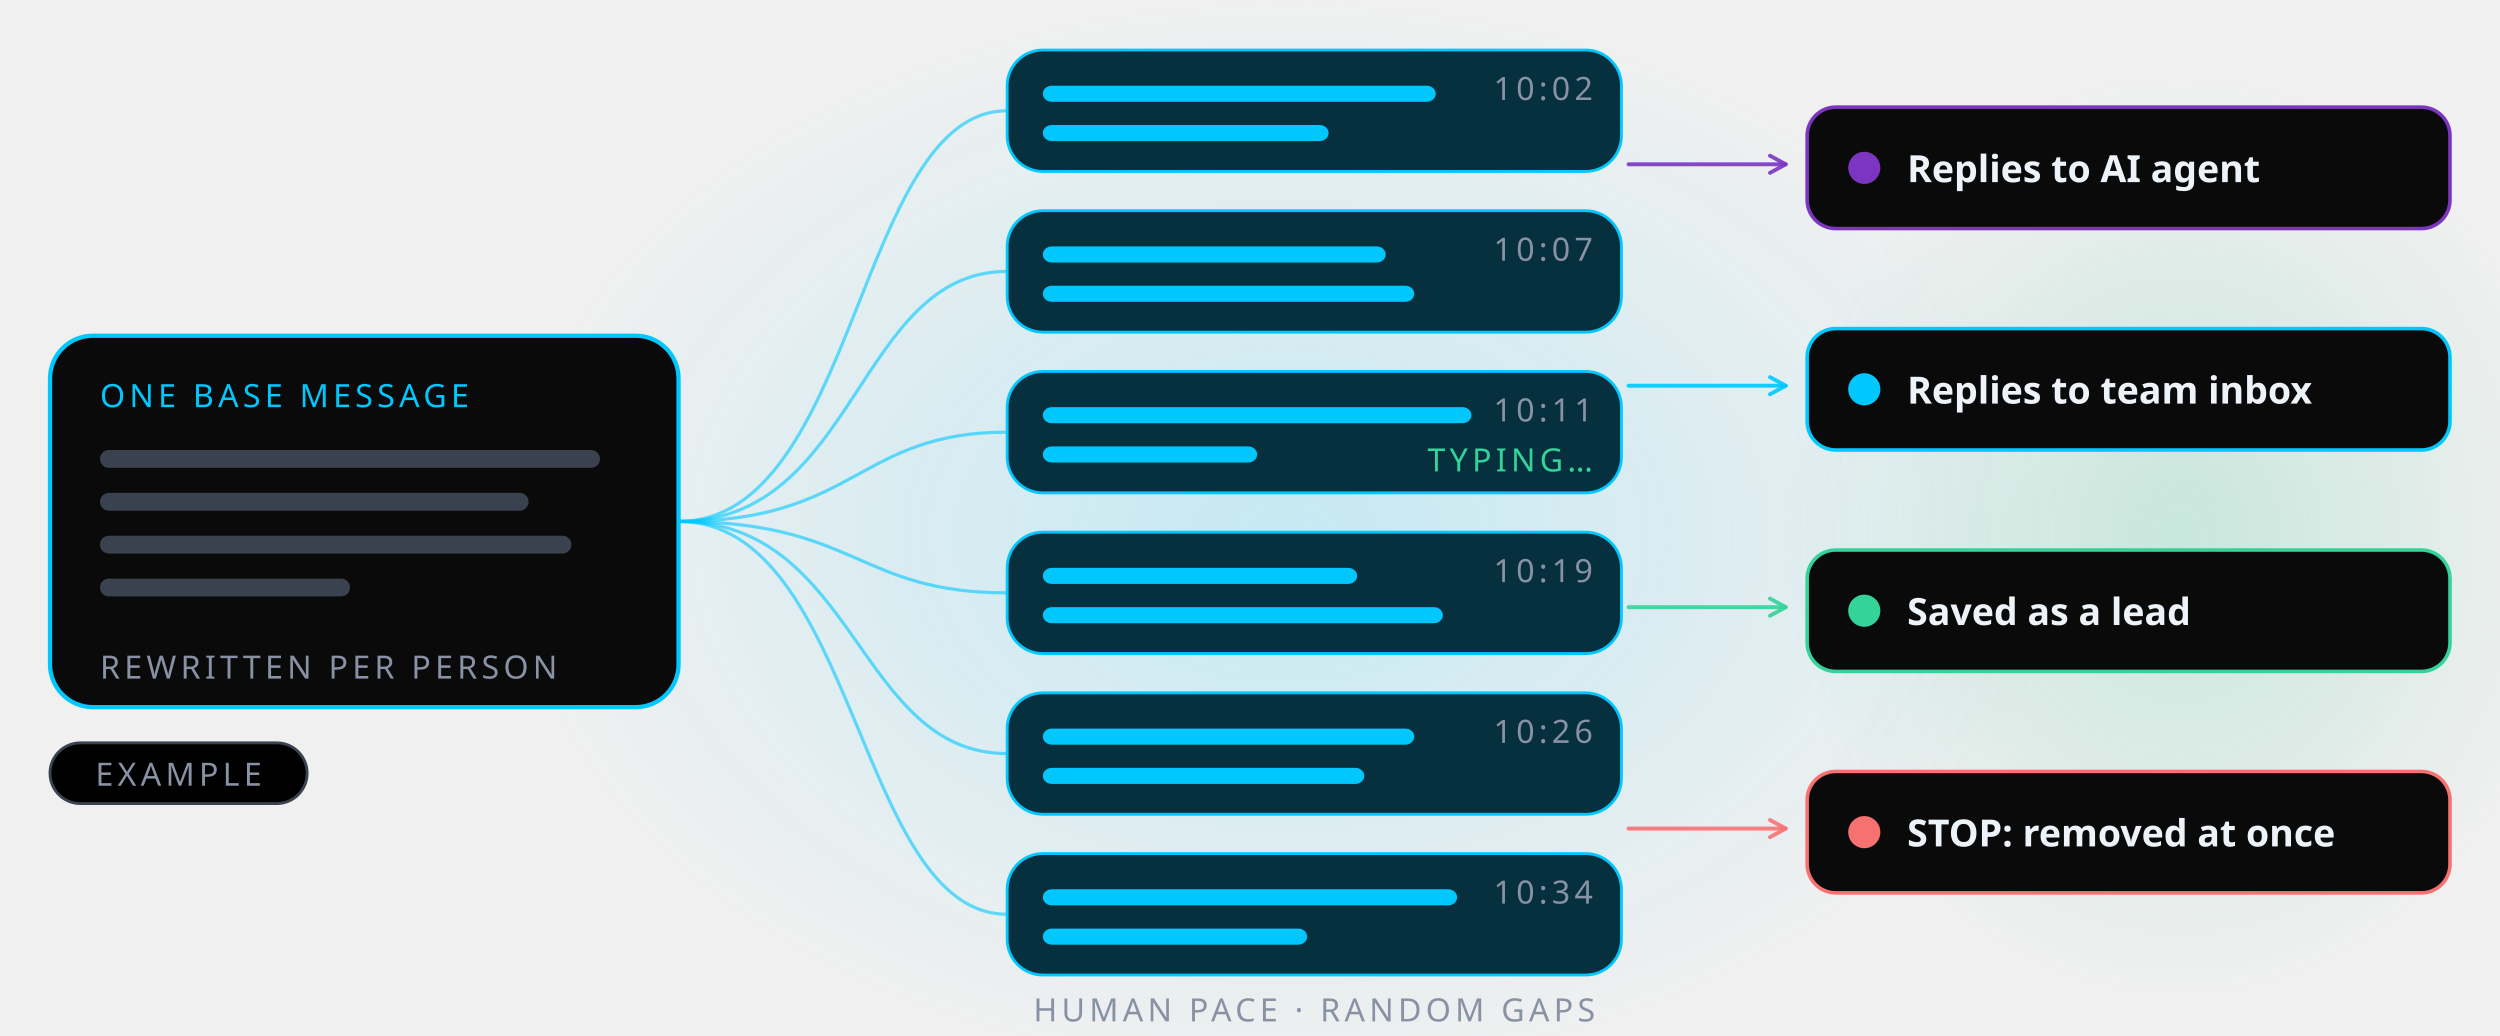
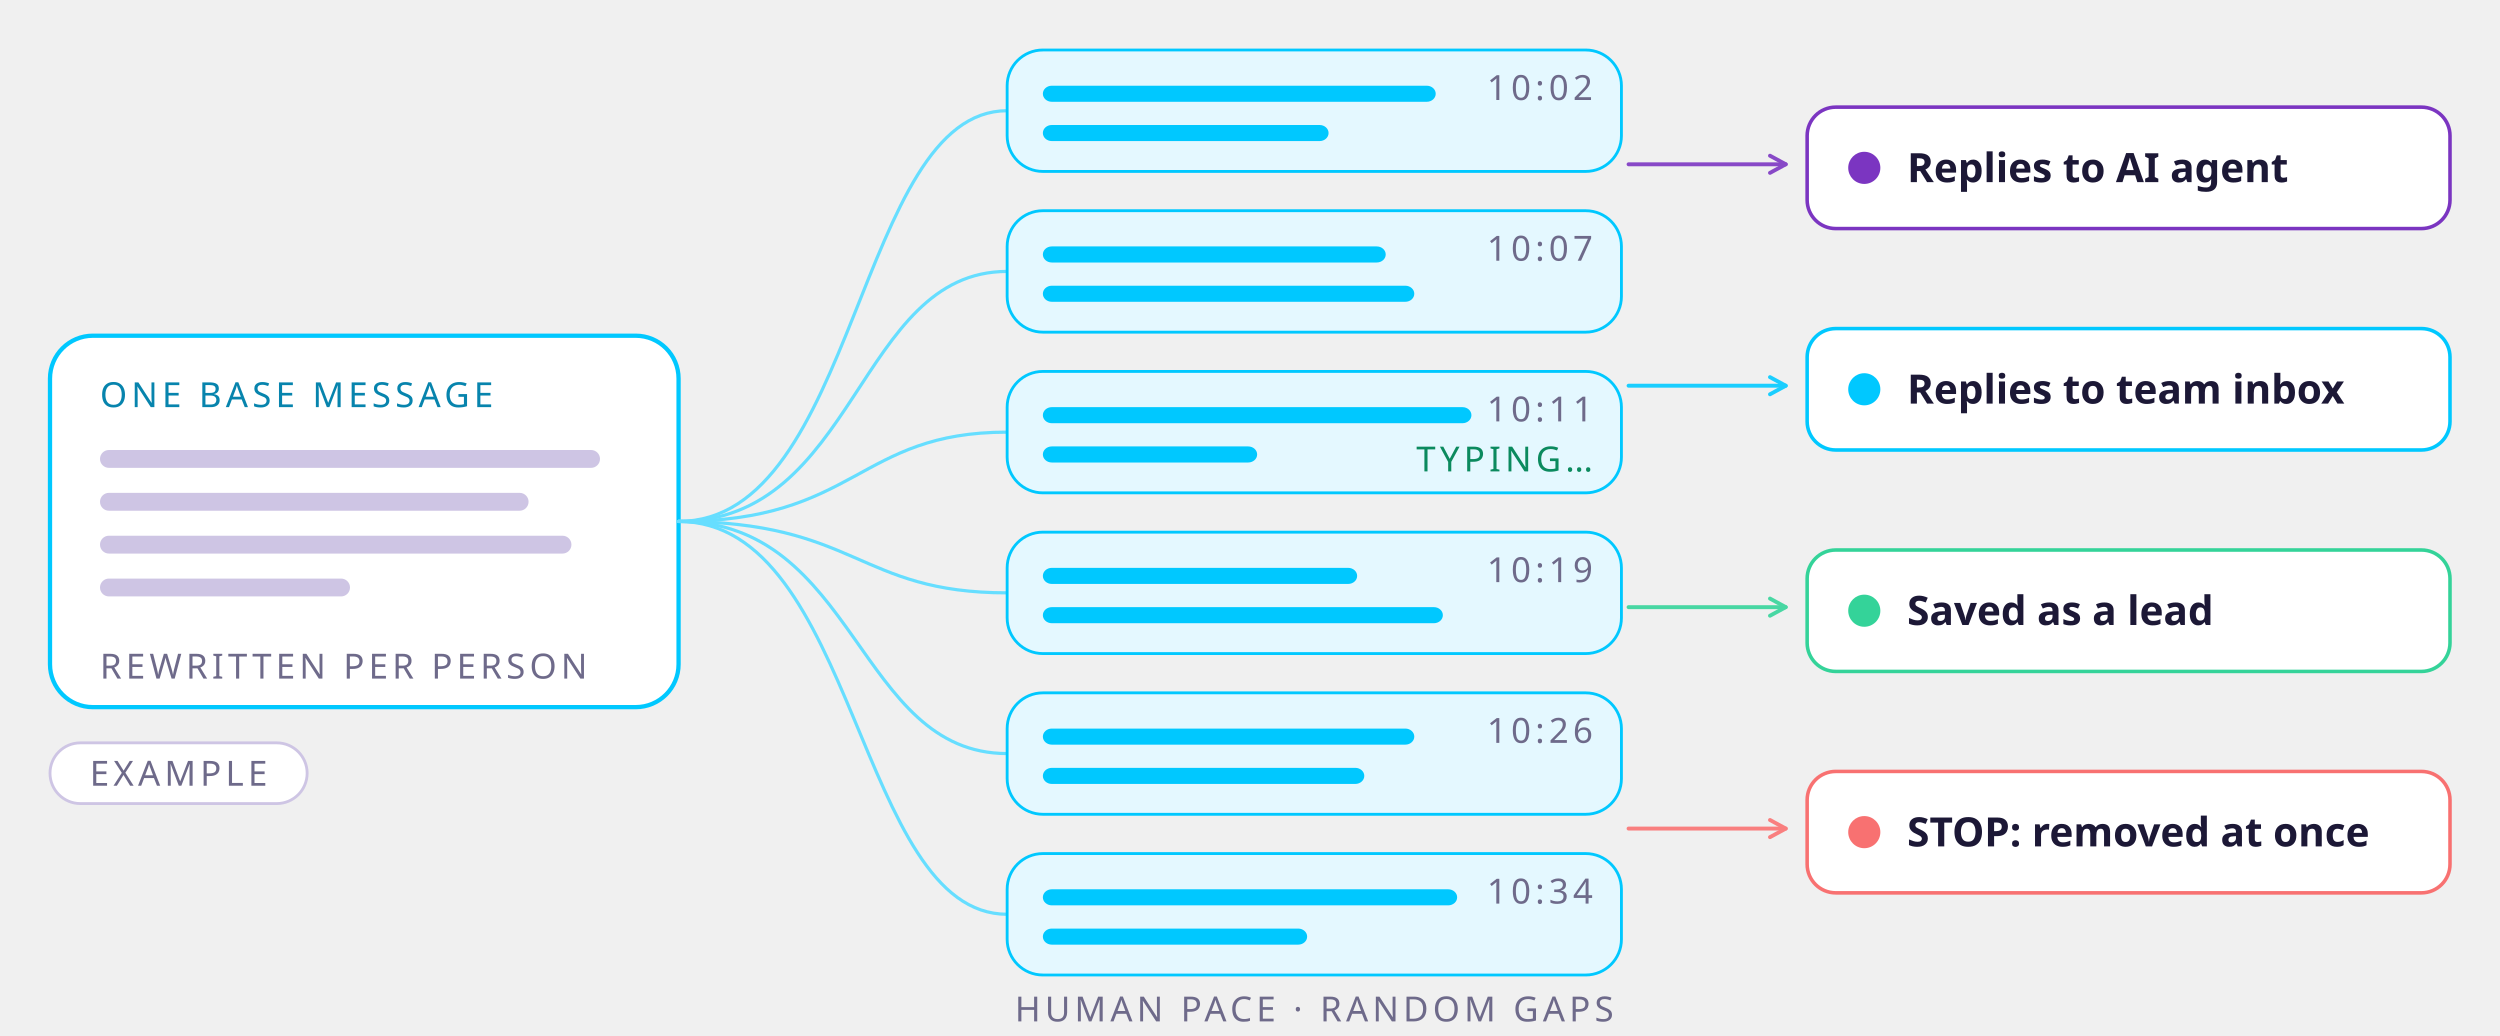
<svg xmlns="http://www.w3.org/2000/svg" viewBox="0 0 700 290" role="img" fill="none">
-   <defs>
-     <radialGradient id="whatsapp-broadcasts-halo1">
-       <stop offset="0" stop-color="#00C8FF" stop-opacity="0.18" />
-       <stop offset="1" stop-color="#00C8FF" stop-opacity="0" />
-     </radialGradient>
-     <radialGradient id="whatsapp-broadcasts-halo2">
-       <stop offset="0" stop-color="#10B981" stop-opacity="0.18" />
-       <stop offset="1" stop-color="#10B981" stop-opacity="0" />
-     </radialGradient>
-   </defs>
-   <ellipse cx="360" cy="150" rx="220" ry="150" fill="url(#whatsapp-broadcasts-halo1)" />
-   <ellipse cx="610" cy="150" rx="110" ry="130" fill="url(#whatsapp-broadcasts-halo2)" />
-   <rect x="14" y="94" width="176" height="104" rx="12" fill="#0A0A0A" stroke="#00C8FF" stroke-width="1.2" />
-   <text x="28" y="114" font-family="JetBrains Mono" font-size="9" font-weight="500" fill="#00C8FF" text-anchor="start" letter-spacing="1.2">ONE BASE MESSAGE</text>
-   <rect x="28" y="126" width="140" height="5" rx="2.5" fill="#3A4250" />
-   <rect x="28" y="138" width="120" height="5" rx="2.5" fill="#3A4250" />
-   <rect x="28" y="150" width="132" height="5" rx="2.5" fill="#3A4250" />
-   <rect x="28" y="162" width="70" height="5" rx="2.5" fill="#3A4250" />
-   <text x="28" y="190" font-family="JetBrains Mono" font-size="9" font-weight="500" fill="#8892A4" text-anchor="start" letter-spacing="1.2">REWRITTEN PER PERSON</text>
-   <path d="M190 146 C 240 146, 240 31, 282 31" stroke="#00C8FF" stroke-width="0.9" fill="none" stroke-linecap="round" stroke-linejoin="round" opacity="0.6" />
-   <rect x="282" y="14" width="172" height="34" rx="10" fill="#06303D" stroke="#00C8FF" stroke-width="0.8" />
+   <defs />
+   <rect x="14" y="94" width="176" height="104" rx="12" fill="#FFFFFF" stroke="#00C8FF" stroke-width="1.2" />
+   <text x="28" y="114" font-family="JetBrains Mono" font-size="9.72" font-weight="500" fill="#0784AD" text-anchor="start" letter-spacing="1.2">ONE BASE MESSAGE</text>
+   <rect x="28" y="126" width="140" height="5" rx="2.5" fill="#CEC5E4" />
+   <rect x="28" y="138" width="120" height="5" rx="2.5" fill="#CEC5E4" />
+   <rect x="28" y="150" width="132" height="5" rx="2.5" fill="#CEC5E4" />
+   <rect x="28" y="162" width="70" height="5" rx="2.5" fill="#CEC5E4" />
+   <text x="28" y="190" font-family="JetBrains Mono" font-size="9.72" font-weight="500" fill="#6E6A8A" text-anchor="start" letter-spacing="1.2">REWRITTEN PER PERSON</text>
+   <path d="M190 146 C 240 146, 240 31, 282 31" stroke="#66DEFF" stroke-width="0.9" fill="none" stroke-linecap="round" stroke-linejoin="round" />
+   <rect x="282" y="14" width="172" height="34" rx="10" fill="#E4F8FF" stroke="#00C8FF" stroke-width="0.8" />
  <rect x="292" y="24" width="110" height="4.5" rx="2.5" fill="#00C8FF" />
  <rect x="292" y="35" width="80" height="4.5" rx="2.5" fill="#00C8FF" />
-   <text x="446" y="28" font-family="JetBrains Mono" font-size="9" font-weight="500" fill="#8892A4" text-anchor="end" letter-spacing="1.2">10:02</text>
-   <path d="M190 146 C 240 146, 240 76, 282 76" stroke="#00C8FF" stroke-width="0.9" fill="none" stroke-linecap="round" stroke-linejoin="round" opacity="0.6" />
-   <rect x="282" y="59" width="172" height="34" rx="10" fill="#06303D" stroke="#00C8FF" stroke-width="0.8" />
+   <text x="446" y="28" font-family="JetBrains Mono" font-size="9.72" font-weight="500" fill="#6E6A8A" text-anchor="end" letter-spacing="1.2">10:02</text>
+   <path d="M190 146 C 240 146, 240 76, 282 76" stroke="#66DEFF" stroke-width="0.9" fill="none" stroke-linecap="round" stroke-linejoin="round" />
+   <rect x="282" y="59" width="172" height="34" rx="10" fill="#E4F8FF" stroke="#00C8FF" stroke-width="0.8" />
  <rect x="292" y="69" width="96" height="4.5" rx="2.5" fill="#00C8FF" />
  <rect x="292" y="80" width="104" height="4.5" rx="2.5" fill="#00C8FF" />
-   <text x="446" y="73" font-family="JetBrains Mono" font-size="9" font-weight="500" fill="#8892A4" text-anchor="end" letter-spacing="1.2">10:07</text>
-   <path d="M190 146 C 240 146, 240 121, 282 121" stroke="#00C8FF" stroke-width="0.9" fill="none" stroke-linecap="round" stroke-linejoin="round" opacity="0.6" />
-   <rect x="282" y="104" width="172" height="34" rx="10" fill="#06303D" stroke="#00C8FF" stroke-width="0.8" />
+   <text x="446" y="73" font-family="JetBrains Mono" font-size="9.72" font-weight="500" fill="#6E6A8A" text-anchor="end" letter-spacing="1.2">10:07</text>
+   <path d="M190 146 C 240 146, 240 121, 282 121" stroke="#66DEFF" stroke-width="0.9" fill="none" stroke-linecap="round" stroke-linejoin="round" />
+   <rect x="282" y="104" width="172" height="34" rx="10" fill="#E4F8FF" stroke="#00C8FF" stroke-width="0.8" />
  <rect x="292" y="114" width="120" height="4.5" rx="2.5" fill="#00C8FF" />
  <rect x="292" y="125" width="60" height="4.5" rx="2.5" fill="#00C8FF" />
-   <text x="446" y="118" font-family="JetBrains Mono" font-size="9" font-weight="500" fill="#8892A4" text-anchor="end" letter-spacing="1.2">10:11</text>
-   <text x="446" y="132" font-family="JetBrains Mono" font-size="9" font-weight="500" fill="#34D399" text-anchor="end" letter-spacing="1.2">TYPING…</text>
-   <path d="M190 146 C 240 146, 240 166, 282 166" stroke="#00C8FF" stroke-width="0.9" fill="none" stroke-linecap="round" stroke-linejoin="round" opacity="0.6" />
-   <rect x="282" y="149" width="172" height="34" rx="10" fill="#06303D" stroke="#00C8FF" stroke-width="0.8" />
+   <text x="446" y="118" font-family="JetBrains Mono" font-size="9.72" font-weight="500" fill="#6E6A8A" text-anchor="end" letter-spacing="1.2">10:11</text>
+   <text x="446" y="132" font-family="JetBrains Mono" font-size="9.72" font-weight="500" fill="#0B8A5E" text-anchor="end" letter-spacing="1.2">TYPING…</text>
+   <path d="M190 146 C 240 146, 240 166, 282 166" stroke="#66DEFF" stroke-width="0.9" fill="none" stroke-linecap="round" stroke-linejoin="round" />
+   <rect x="282" y="149" width="172" height="34" rx="10" fill="#E4F8FF" stroke="#00C8FF" stroke-width="0.8" />
  <rect x="292" y="159" width="88" height="4.5" rx="2.5" fill="#00C8FF" />
  <rect x="292" y="170" width="112" height="4.5" rx="2.5" fill="#00C8FF" />
-   <text x="446" y="163" font-family="JetBrains Mono" font-size="9" font-weight="500" fill="#8892A4" text-anchor="end" letter-spacing="1.2">10:19</text>
-   <path d="M190 146 C 240 146, 240 211, 282 211" stroke="#00C8FF" stroke-width="0.9" fill="none" stroke-linecap="round" stroke-linejoin="round" opacity="0.6" />
-   <rect x="282" y="194" width="172" height="34" rx="10" fill="#06303D" stroke="#00C8FF" stroke-width="0.8" />
+   <text x="446" y="163" font-family="JetBrains Mono" font-size="9.72" font-weight="500" fill="#6E6A8A" text-anchor="end" letter-spacing="1.2">10:19</text>
+   <path d="M190 146 C 240 146, 240 211, 282 211" stroke="#66DEFF" stroke-width="0.9" fill="none" stroke-linecap="round" stroke-linejoin="round" />
+   <rect x="282" y="194" width="172" height="34" rx="10" fill="#E4F8FF" stroke="#00C8FF" stroke-width="0.8" />
  <rect x="292" y="204" width="104" height="4.5" rx="2.5" fill="#00C8FF" />
  <rect x="292" y="215" width="90" height="4.5" rx="2.5" fill="#00C8FF" />
-   <text x="446" y="208" font-family="JetBrains Mono" font-size="9" font-weight="500" fill="#8892A4" text-anchor="end" letter-spacing="1.2">10:26</text>
-   <path d="M190 146 C 240 146, 240 256, 282 256" stroke="#00C8FF" stroke-width="0.9" fill="none" stroke-linecap="round" stroke-linejoin="round" opacity="0.6" />
-   <rect x="282" y="239" width="172" height="34" rx="10" fill="#06303D" stroke="#00C8FF" stroke-width="0.8" />
+   <text x="446" y="208" font-family="JetBrains Mono" font-size="9.72" font-weight="500" fill="#6E6A8A" text-anchor="end" letter-spacing="1.2">10:26</text>
+   <path d="M190 146 C 240 146, 240 256, 282 256" stroke="#66DEFF" stroke-width="0.9" fill="none" stroke-linecap="round" stroke-linejoin="round" />
+   <rect x="282" y="239" width="172" height="34" rx="10" fill="#E4F8FF" stroke="#00C8FF" stroke-width="0.8" />
  <rect x="292" y="249" width="116" height="4.5" rx="2.5" fill="#00C8FF" />
  <rect x="292" y="260" width="74" height="4.5" rx="2.5" fill="#00C8FF" />
-   <text x="446" y="253" font-family="JetBrains Mono" font-size="9" font-weight="500" fill="#8892A4" text-anchor="end" letter-spacing="1.2">10:34</text>
-   <text x="368" y="286" font-family="JetBrains Mono" font-size="9" font-weight="500" fill="#8892A4" text-anchor="middle" letter-spacing="1.2">HUMAN PACE · RANDOM GAPS</text>
-   <line x1="456" y1="46" x2="500" y2="46" stroke="#7B35C1" stroke-width="1.1" stroke-linecap="round" opacity="0.9" />
-   <path d="M495.6 48.4 L500 46 L495.6 43.6" stroke="#7B35C1" stroke-width="1.1" fill="none" stroke-linecap="round" stroke-linejoin="round" opacity="0.9" />
-   <rect x="506" y="30" width="180" height="34" rx="8" fill="#0A0A0A" stroke="#7B35C1" stroke-width="1" />
+   <text x="446" y="253" font-family="JetBrains Mono" font-size="9.72" font-weight="500" fill="#6E6A8A" text-anchor="end" letter-spacing="1.2">10:34</text>
+   <text x="368" y="286" font-family="JetBrains Mono" font-size="9.72" font-weight="500" fill="#6E6A8A" text-anchor="middle" letter-spacing="1.2">HUMAN PACE · RANDOM GAPS</text>
+   <line x1="456" y1="46" x2="500" y2="46" stroke="#8849C7" stroke-width="1.1" stroke-linecap="round" />
+   <path d="M495.6 48.4 L500 46 L495.6 43.6" stroke="#8849C7" stroke-width="1.1" fill="none" stroke-linecap="round" stroke-linejoin="round" />
+   <rect x="506" y="30" width="180" height="34" rx="8" fill="#FFFFFF" stroke="#7B35C1" stroke-width="1" />
  <circle cx="522" cy="47" r="4.5" fill="#7B35C1" />
-   <text x="534" y="51" font-family="DM Sans" font-size="10.5" font-weight="600" fill="#EEF3FA" text-anchor="start">Replies to AI agent</text>
-   <line x1="456" y1="108" x2="500" y2="108" stroke="#00C8FF" stroke-width="1.1" stroke-linecap="round" opacity="0.9" />
-   <path d="M495.6 110.4 L500 108 L495.6 105.6" stroke="#00C8FF" stroke-width="1.1" fill="none" stroke-linecap="round" stroke-linejoin="round" opacity="0.9" />
-   <rect x="506" y="92" width="180" height="34" rx="8" fill="#0A0A0A" stroke="#00C8FF" stroke-width="1" />
+   <text x="534" y="51" font-family="DM Sans" font-size="11.34" font-weight="600" fill="#1C1836" text-anchor="start">Replies to AI agent</text>
+   <line x1="456" y1="108" x2="500" y2="108" stroke="#1ACEFF" stroke-width="1.1" stroke-linecap="round" />
+   <path d="M495.6 110.4 L500 108 L495.6 105.6" stroke="#1ACEFF" stroke-width="1.1" fill="none" stroke-linecap="round" stroke-linejoin="round" />
+   <rect x="506" y="92" width="180" height="34" rx="8" fill="#FFFFFF" stroke="#00C8FF" stroke-width="1" />
  <circle cx="522" cy="109" r="4.5" fill="#00C8FF" />
-   <text x="534" y="113" font-family="DM Sans" font-size="10.5" font-weight="600" fill="#EEF3FA" text-anchor="start">Replies to team inbox</text>
-   <line x1="456" y1="170" x2="500" y2="170" stroke="#34D399" stroke-width="1.1" stroke-linecap="round" opacity="0.9" />
-   <path d="M495.6 172.4 L500 170 L495.6 167.6" stroke="#34D399" stroke-width="1.1" fill="none" stroke-linecap="round" stroke-linejoin="round" opacity="0.9" />
-   <rect x="506" y="154" width="180" height="34" rx="8" fill="#0A0A0A" stroke="#34D399" stroke-width="1" />
+   <text x="534" y="113" font-family="DM Sans" font-size="11.34" font-weight="600" fill="#1C1836" text-anchor="start">Replies to team inbox</text>
+   <line x1="456" y1="170" x2="500" y2="170" stroke="#48D7A3" stroke-width="1.1" stroke-linecap="round" />
+   <path d="M495.6 172.4 L500 170 L495.6 167.6" stroke="#48D7A3" stroke-width="1.1" fill="none" stroke-linecap="round" stroke-linejoin="round" />
+   <rect x="506" y="154" width="180" height="34" rx="8" fill="#FFFFFF" stroke="#34D399" stroke-width="1" />
  <circle cx="522" cy="171" r="4.5" fill="#34D399" />
-   <text x="534" y="175" font-family="DM Sans" font-size="10.5" font-weight="600" fill="#EEF3FA" text-anchor="start">Saved as a lead</text>
-   <line x1="456" y1="232" x2="500" y2="232" stroke="#F87171" stroke-width="1.1" stroke-linecap="round" opacity="0.9" />
-   <path d="M495.6 234.4 L500 232 L495.6 229.6" stroke="#F87171" stroke-width="1.1" fill="none" stroke-linecap="round" stroke-linejoin="round" opacity="0.9" />
-   <rect x="506" y="216" width="180" height="34" rx="8" fill="#0A0A0A" stroke="#F87171" stroke-width="1" />
+   <text x="534" y="175" font-family="DM Sans" font-size="11.34" font-weight="600" fill="#1C1836" text-anchor="start">Saved as a lead</text>
+   <line x1="456" y1="232" x2="500" y2="232" stroke="#F97F7F" stroke-width="1.1" stroke-linecap="round" />
+   <path d="M495.6 234.4 L500 232 L495.6 229.6" stroke="#F97F7F" stroke-width="1.1" fill="none" stroke-linecap="round" stroke-linejoin="round" />
+   <rect x="506" y="216" width="180" height="34" rx="8" fill="#FFFFFF" stroke="#F87171" stroke-width="1" />
  <circle cx="522" cy="233" r="4.5" fill="#F87171" />
-   <text x="534" y="237" font-family="DM Sans" font-size="10.5" font-weight="600" fill="#EEF3FA" text-anchor="start">STOP: removed at once</text>
-   <rect x="14" y="208" width="72" height="17" rx="8.5" fill="#000000" stroke="#3A4250" stroke-width="0.8" />
-   <text x="50" y="220" font-family="JetBrains Mono" font-size="9" font-weight="500" fill="#8892A4" text-anchor="middle" letter-spacing="1.2">EXAMPLE</text>
+   <text x="534" y="237" font-family="DM Sans" font-size="11.34" font-weight="600" fill="#1C1836" text-anchor="start">STOP: removed at once</text>
+   <rect x="14" y="208" width="72" height="17" rx="8.5" fill="#FFFFFF" stroke="#CEC5E4" stroke-width="0.8" />
+   <text x="50" y="220" font-family="JetBrains Mono" font-size="9.72" font-weight="500" fill="#6E6A8A" text-anchor="middle" letter-spacing="1.2">EXAMPLE</text>
</svg>
